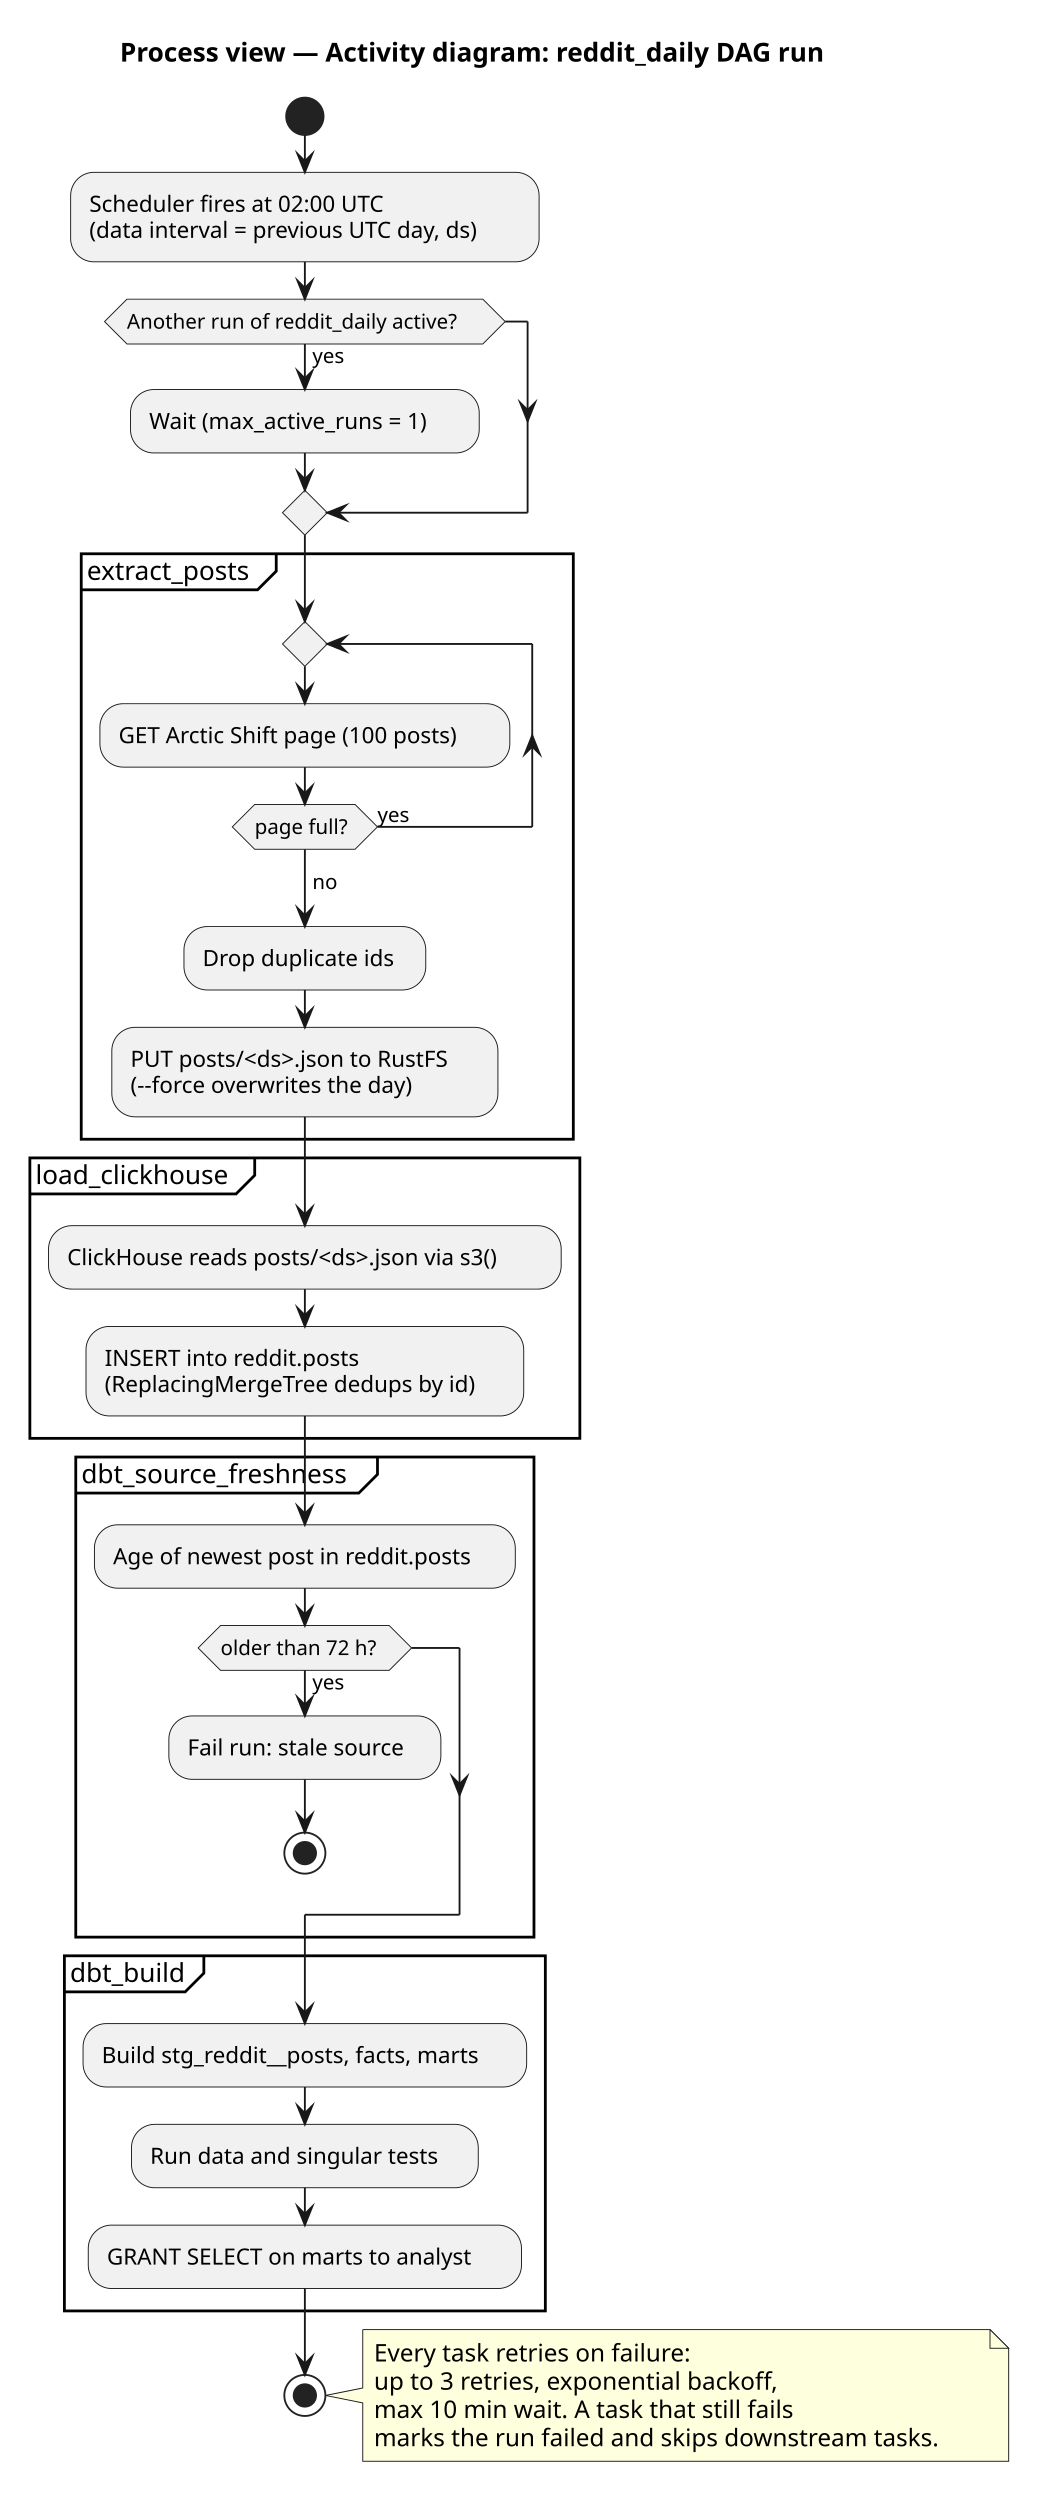
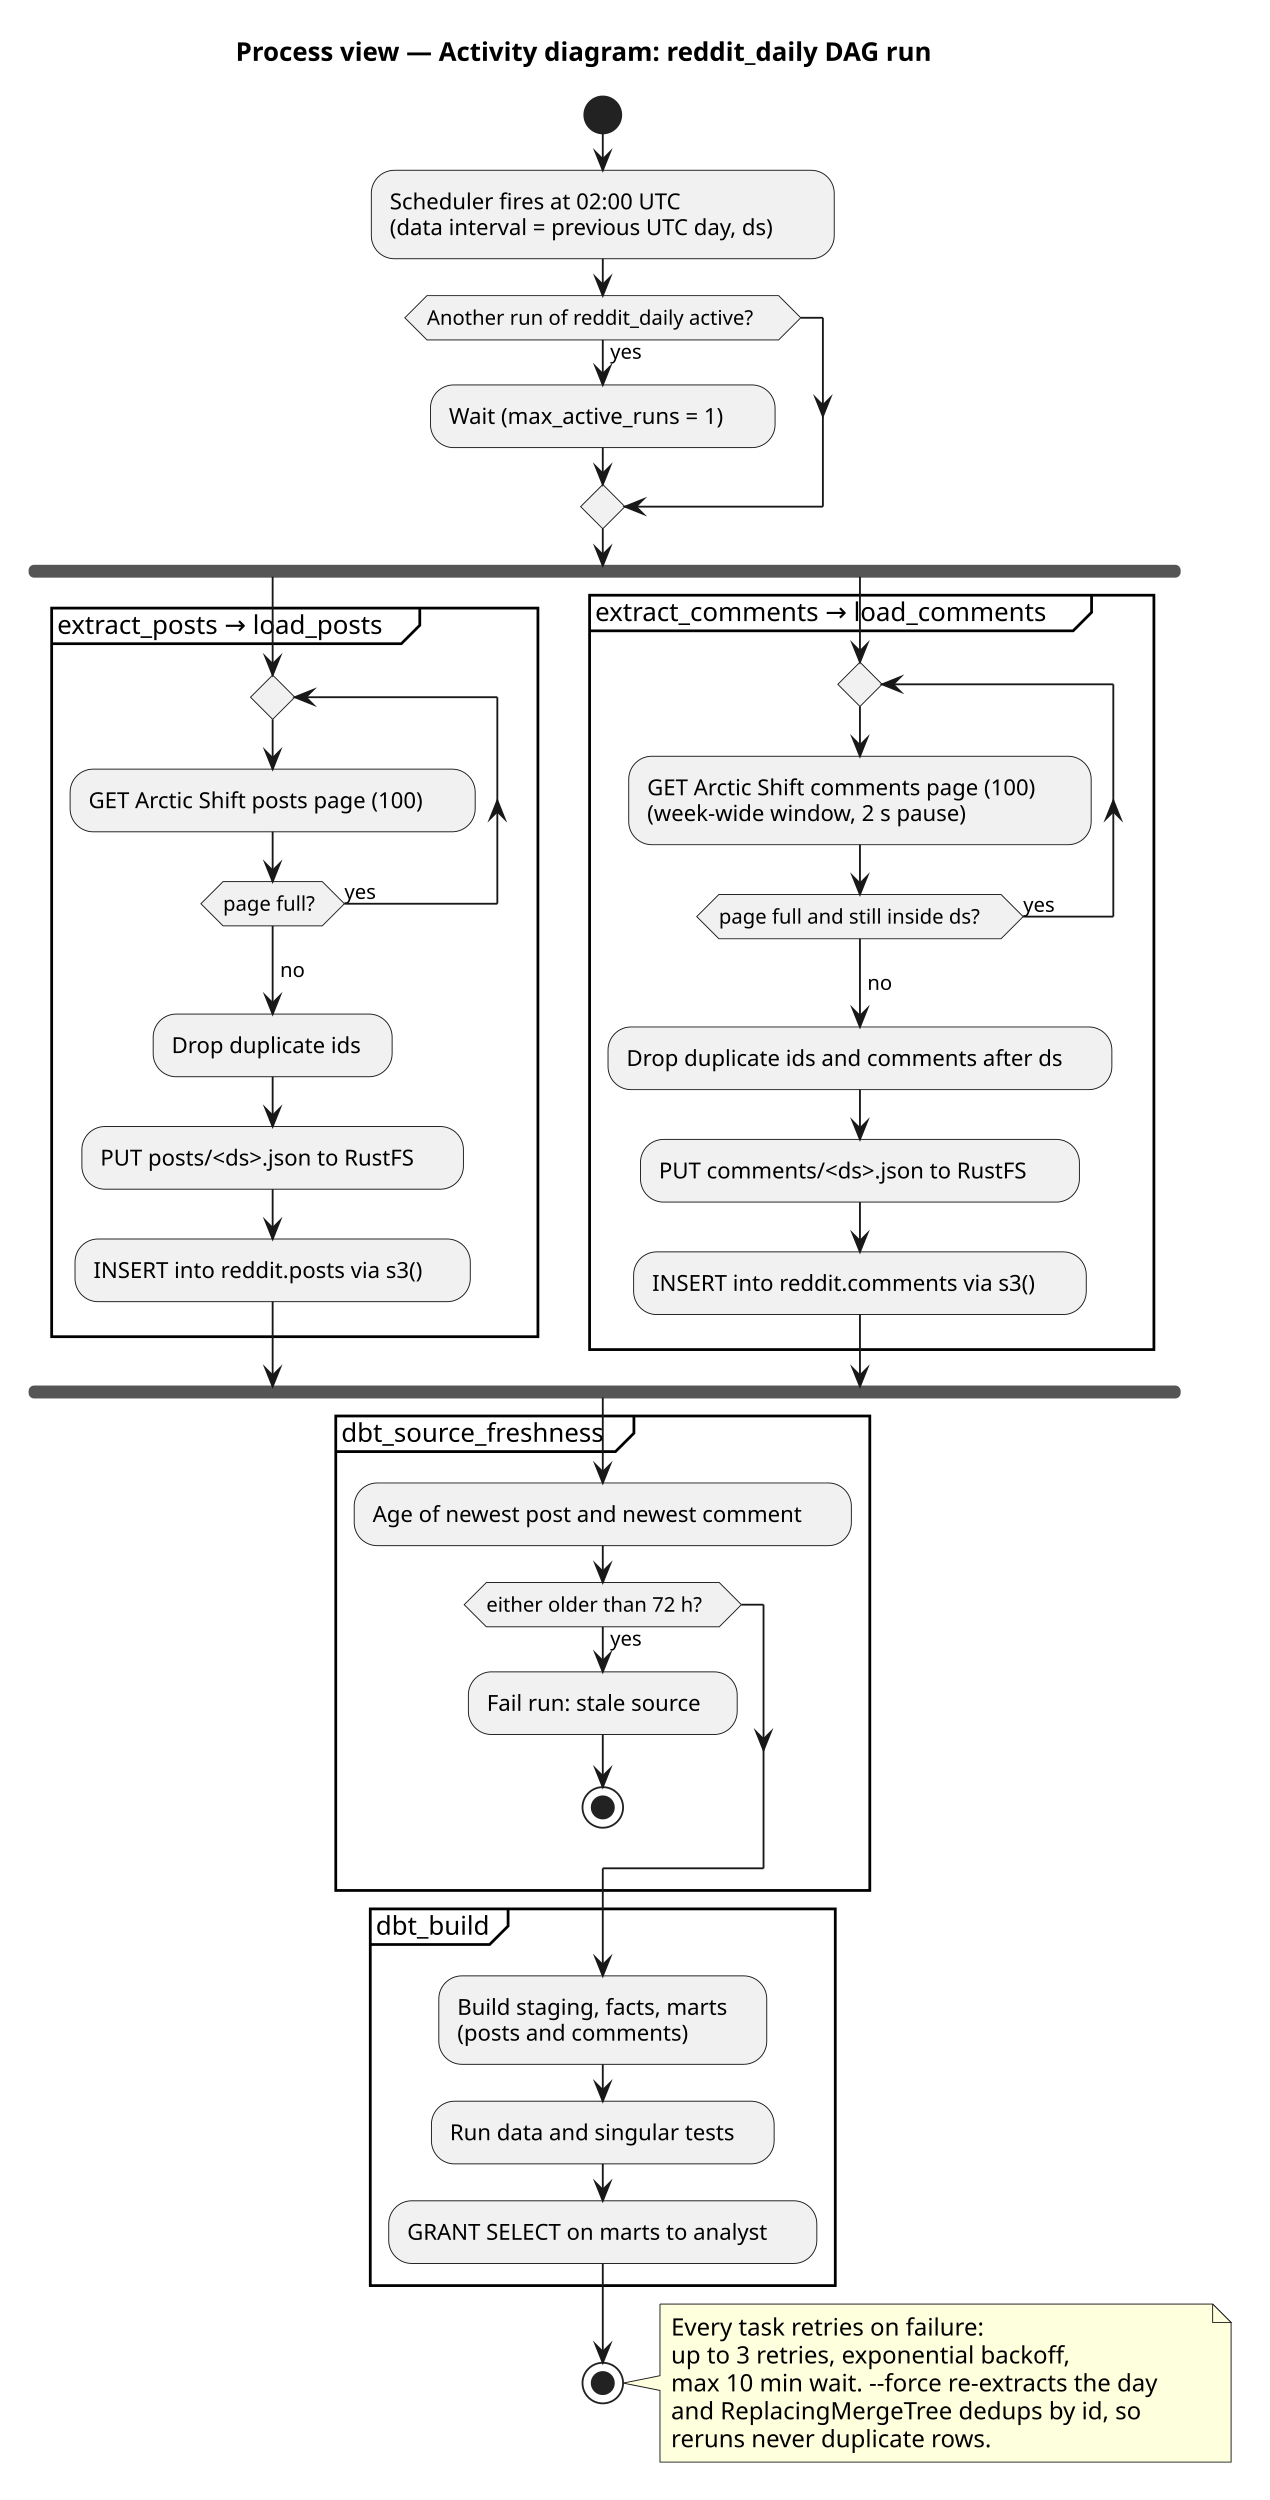
- <svg xmlns="http://www.w3.org/2000/svg" version="1.1" data-diagram-type="ACTIVITY" style="width:561px;height:1339px;background:#FFFFFF;" width="561px" height="1339px" viewBox="0 0 561 1339" zoomAndPan="magnify" preserveAspectRatio="none" contentStyleType="text/css">
+ <svg xmlns="http://www.w3.org/2000/svg" version="1.1" data-diagram-type="ACTIVITY" style="width:688px;height:1355px;background:#FFFFFF;" width="688px" height="1355px" viewBox="0 0 688 1355" zoomAndPan="magnify" preserveAspectRatio="none" contentStyleType="text/css">
  <defs />
  <g font-family="sans-serif" lengthAdjust="spacing">
    <g class="title" data-source-line="1">
-       <text x="64.213" y="32.995" fill="#000" font-size="14" textLength="430.821" font-weight="700">Process view — Activity diagram: reddit_daily DAG run</text>
+       <text x="127.716" y="32.995" fill="#000" font-size="14" textLength="430.821" font-weight="700">Process view — Activity diagram: reddit_daily DAG run</text>
    </g>
-     <ellipse cx="163.286" cy="62.297" rx="10" ry="10" fill="#222" style="stroke:#222;stroke-width:1;" />
-     <rect x="37.836" y="92.297" width="250.9" height="47.938" fill="#F1F1F1" style="stroke:#181818;stroke-width:0.5;" rx="12.5" ry="12.5" />
-     <text x="47.836" y="113.436" fill="#000" font-size="12" textLength="172.594">Scheduler fires at 02:00 UTC</text>
-     <text x="47.836" y="127.404" fill="#000" font-size="12" textLength="230.9">(data interval = previous UTC day, ds)</text>
-     <rect x="69.901" y="208.637" width="186.77" height="33.969" fill="#F1F1F1" style="stroke:#181818;stroke-width:0.5;" rx="12.5" ry="12.5" />
-     <text x="79.901" y="229.775" fill="#000" font-size="12" textLength="166.77">Wait (max_active_runs = 1)</text>
-     <polygon points="67.987,160.234,258.585,160.234,270.585,172.234,258.585,184.234,67.987,184.234,55.987,172.234,67.987,160.234" fill="#F1F1F1" style="stroke:#181818;stroke-width:0.5;stroke-linejoin:miter;stroke-miterlimit:10;" />
-     <text x="167.286" y="194.445" fill="#000" font-size="11" textLength="19.008">yes</text>
-     <text x="67.987" y="176.042" fill="#000" font-size="11" textLength="190.599">Another run of reddit_daily active?</text>
-     <polygon points="163.286,262.605,175.286,274.605,163.286,286.605,151.286,274.605,163.286,262.605" fill="#F1F1F1" style="stroke:#181818;stroke-width:0.5;stroke-linejoin:miter;stroke-miterlimit:10;" />
-     <rect x="43.51" y="296.605" width="263.553" height="313.571" fill="none" style="stroke:#000;stroke-width:1.5;" />
-     <path d="M147.948,296.605 L147.948,305.902 L137.948,315.902 L43.51,315.902" style="stroke:#000;stroke-width:1.5;" fill="none" />
-     <text x="46.51" y="310.601" fill="#000" font-size="14" textLength="94.438">extract_posts</text>
-     <rect x="53.51" y="376.902" width="219.553" height="33.969" fill="#F1F1F1" style="stroke:#181818;stroke-width:0.5;" rx="12.5" ry="12.5" />
-     <text x="63.51" y="398.041" fill="#000" font-size="12" textLength="199.553">GET Arctic Shift page (100 posts)</text>
-     <polygon points="163.286,332.902,175.286,344.902,163.286,356.902,151.286,344.902,163.286,332.902" fill="#F1F1F1" style="stroke:#181818;stroke-width:0.5;stroke-linejoin:miter;stroke-miterlimit:10;" />
-     <polygon points="136.404,430.871,190.168,430.871,202.168,442.871,190.168,454.871,136.404,454.871,124.404,442.871,136.404,430.871" fill="#F1F1F1" style="stroke:#181818;stroke-width:0.5;stroke-linejoin:miter;stroke-miterlimit:10;" />
-     <text x="136.404" y="446.679" fill="#000" font-size="11" textLength="53.765">page full?</text>
-     <text x="202.168" y="440.277" fill="#000" font-size="11" textLength="19.008">yes</text>
-     <rect x="98.53" y="496.27" width="129.512" height="33.969" fill="#F1F1F1" style="stroke:#181818;stroke-width:0.5;" rx="12.5" ry="12.5" />
-     <text x="108.53" y="517.409" fill="#000" font-size="12" textLength="109.512">Drop duplicate ids</text>
-     <rect x="59.888" y="550.239" width="206.797" height="47.938" fill="#F1F1F1" style="stroke:#181818;stroke-width:0.5;" rx="12.5" ry="12.5" />
-     <text x="69.888" y="571.377" fill="#000" font-size="12" textLength="186.797">PUT posts/&lt;ds&gt;.json to RustFS</text>
-     <text x="69.888" y="585.346" fill="#000" font-size="12" textLength="164.895">(--force overwrites the day)</text>
-     <rect x="16" y="620.176" width="294.572" height="150.203" fill="none" style="stroke:#000;stroke-width:1.5;" />
-     <path d="M136.421,620.176 L136.421,629.473 L126.421,639.473 L16,639.473" style="stroke:#000;stroke-width:1.5;" fill="none" />
-     <text x="19" y="634.171" fill="#000" font-size="14" textLength="110.421">load_clickhouse</text>
-     <rect x="26" y="656.473" width="274.572" height="33.969" fill="#F1F1F1" style="stroke:#181818;stroke-width:0.5;" rx="12.5" ry="12.5" />
-     <text x="36" y="677.612" fill="#000" font-size="12" textLength="254.572">ClickHouse reads posts/&lt;ds&gt;.json via s3()</text>
-     <rect x="46.063" y="710.442" width="234.447" height="47.938" fill="#F1F1F1" style="stroke:#181818;stroke-width:0.5;" rx="12.5" ry="12.5" />
-     <text x="56.063" y="731.581" fill="#000" font-size="12" textLength="145.57">INSERT into reddit.posts</text>
-     <text x="56.063" y="745.549" fill="#000" font-size="12" textLength="214.447">(ReplacingMergeTree dedups by id)</text>
-     <rect x="40.577" y="780.379" width="245.418" height="257.152" fill="none" style="stroke:#000;stroke-width:1.5;" />
-     <path d="M202.178,780.379 L202.178,789.676 L192.178,799.676 L40.577,799.676" style="stroke:#000;stroke-width:1.5;" fill="none" />
-     <text x="43.577" y="794.375" fill="#000" font-size="14" textLength="151.601">dbt_source_freshness</text>
-     <rect x="50.577" y="816.676" width="225.418" height="33.969" fill="#F1F1F1" style="stroke:#181818;stroke-width:0.5;" rx="12.5" ry="12.5" />
-     <text x="60.577" y="837.815" fill="#000" font-size="12" textLength="205.418">Age of newest post in reddit.posts</text>
-     <rect x="90.438" y="919.047" width="145.695" height="33.969" fill="#F1F1F1" style="stroke:#181818;stroke-width:0.5;" rx="12.5" ry="12.5" />
-     <text x="100.438" y="940.186" fill="#000" font-size="12" textLength="125.695">Fail run: stale source</text>
-     <ellipse cx="163.286" cy="992.532" rx="11" ry="11" fill="none" style="stroke:#222;stroke-width:1;" />
-     <ellipse cx="163.286" cy="992.532" rx="6" ry="6" fill="#222" style="stroke:#222;stroke-width:1;" />
-     <polygon points="118.11,870.645,208.462,870.645,220.462,882.645,208.462,894.645,118.11,894.645,106.11,882.645,118.11,870.645" fill="#F1F1F1" style="stroke:#181818;stroke-width:0.5;stroke-linejoin:miter;stroke-miterlimit:10;" />
-     <text x="167.286" y="904.855" fill="#000" font-size="11" textLength="19.008">yes</text>
-     <text x="118.11" y="886.453" fill="#000" font-size="11" textLength="90.353">older than 72 h?</text>
-     <rect x="34.489" y="1047.532" width="257.594" height="190.203" fill="none" style="stroke:#000;stroke-width:1.5;" />
-     <path d="M109.178,1047.532 L109.178,1056.829 L99.178,1066.829 L34.489,1066.829" style="stroke:#000;stroke-width:1.5;" fill="none" />
-     <text x="37.489" y="1061.527" fill="#000" font-size="14" textLength="64.688">dbt_build</text>
-     <rect x="44.489" y="1083.829" width="237.594" height="33.969" fill="#F1F1F1" style="stroke:#181818;stroke-width:0.5;" rx="12.5" ry="12.5" />
-     <text x="54.489" y="1104.967" fill="#000" font-size="12" textLength="217.594">Build stg_reddit__posts, facts, marts</text>
-     <rect x="70.414" y="1137.797" width="185.744" height="33.969" fill="#F1F1F1" style="stroke:#181818;stroke-width:0.5;" rx="12.5" ry="12.5" />
-     <text x="80.414" y="1158.936" fill="#000" font-size="12" textLength="165.744">Run data and singular tests</text>
-     <rect x="47.27" y="1191.766" width="232.033" height="33.969" fill="#F1F1F1" style="stroke:#181818;stroke-width:0.5;" rx="12.5" ry="12.5" />
-     <text x="57.27" y="1212.905" fill="#000" font-size="12" textLength="212.033">GRANT SELECT on marts to analyst</text>
-     <path d="M194.286,1247.735 L194.286,1279 L174.286,1283 L194.286,1287 L194.286,1318.266 A0,0 0 0 0 194.286,1318.266 L540.248,1318.266 A0,0 0 0 0 540.248,1318.266 L540.248,1257.735 L530.248,1247.735 L194.286,1247.735 A0,0 0 0 0 194.286,1247.735" style="stroke:#181818;stroke-width:0.5;" fill="#FEFFDD" />
-     <path d="M530.248,1247.735 L530.248,1257.735 L540.248,1257.735 L530.248,1247.735" style="stroke:#181818;stroke-width:0.5;" fill="#FEFFDD" />
-     <text x="200.286" y="1264.802" fill="#000" font-size="13" textLength="184.926">Every task retries on failure:</text>
-     <text x="200.286" y="1279.935" fill="#000" font-size="13" textLength="233.568">up to 3 retries, exponential backoff,</text>
-     <text x="200.286" y="1295.067" fill="#000" font-size="13" textLength="245.781">max 10 min wait. A task that still fails</text>
-     <text x="200.286" y="1310.2" fill="#000" font-size="13" textLength="324.962">marks the run failed and skips downstream tasks.</text>
-     <ellipse cx="163.286" cy="1283" rx="11" ry="11" fill="none" style="stroke:#222;stroke-width:1;" />
-     <ellipse cx="163.286" cy="1283" rx="6" ry="6" fill="#222" style="stroke:#222;stroke-width:1;" />
-     <line x1="163.286" y1="72.297" x2="163.286" y2="92.297" style="stroke:#181818;stroke-width:1;" />
-     <polygon points="159.286,82.297,163.286,92.297,167.286,82.297,163.286,86.297" fill="#181818" style="stroke:#181818;stroke-width:1;stroke-linejoin:miter;stroke-miterlimit:10;" />
-     <line x1="163.286" y1="184.234" x2="163.286" y2="208.637" style="stroke:#181818;stroke-width:1;" />
-     <polygon points="159.286,198.637,163.286,208.637,167.286,198.637,163.286,202.637" fill="#181818" style="stroke:#181818;stroke-width:1;stroke-linejoin:miter;stroke-miterlimit:10;" />
-     <line x1="270.585" y1="172.234" x2="282.585" y2="172.234" style="stroke:#181818;stroke-width:1;" />
-     <polygon points="278.585,215.621,282.585,225.621,286.585,215.621,282.585,219.621" fill="#181818" style="stroke:#181818;stroke-width:1;stroke-linejoin:miter;stroke-miterlimit:10;" />
-     <line x1="282.585" y1="172.234" x2="282.585" y2="274.605" style="stroke:#181818;stroke-width:1;" />
-     <line x1="282.585" y1="274.605" x2="175.286" y2="274.605" style="stroke:#181818;stroke-width:1;" />
-     <polygon points="185.286,270.605,175.286,274.605,185.286,278.605,181.286,274.605" fill="#181818" style="stroke:#181818;stroke-width:1;stroke-linejoin:miter;stroke-miterlimit:10;" />
-     <line x1="163.286" y1="242.605" x2="163.286" y2="262.605" style="stroke:#181818;stroke-width:1;" />
-     <polygon points="159.286,252.605,163.286,262.605,167.286,252.605,163.286,256.605" fill="#181818" style="stroke:#181818;stroke-width:1;stroke-linejoin:miter;stroke-miterlimit:10;" />
-     <line x1="163.286" y1="140.234" x2="163.286" y2="160.234" style="stroke:#181818;stroke-width:1;" />
-     <polygon points="159.286,150.234,163.286,160.234,167.286,150.234,163.286,154.234" fill="#181818" style="stroke:#181818;stroke-width:1;stroke-linejoin:miter;stroke-miterlimit:10;" />
-     <line x1="163.286" y1="356.902" x2="163.286" y2="376.902" style="stroke:#181818;stroke-width:1;" />
-     <polygon points="159.286,366.902,163.286,376.902,167.286,366.902,163.286,370.902" fill="#181818" style="stroke:#181818;stroke-width:1;stroke-linejoin:miter;stroke-miterlimit:10;" />
-     <line x1="202.168" y1="442.871" x2="285.063" y2="442.871" style="stroke:#181818;stroke-width:1;" />
-     <polygon points="281.063,403.887,285.063,393.887,289.063,403.887,285.063,399.887" fill="#181818" style="stroke:#181818;stroke-width:1;stroke-linejoin:miter;stroke-miterlimit:10;" />
-     <line x1="285.063" y1="344.902" x2="285.063" y2="442.871" style="stroke:#181818;stroke-width:1;" />
-     <line x1="285.063" y1="344.902" x2="175.286" y2="344.902" style="stroke:#181818;stroke-width:1;" />
-     <polygon points="185.286,340.902,175.286,344.902,185.286,348.902,181.286,344.902" fill="#181818" style="stroke:#181818;stroke-width:1;stroke-linejoin:miter;stroke-miterlimit:10;" />
-     <line x1="163.286" y1="410.871" x2="163.286" y2="430.871" style="stroke:#181818;stroke-width:1;" />
-     <polygon points="159.286,420.871,163.286,430.871,167.286,420.871,163.286,424.871" fill="#181818" style="stroke:#181818;stroke-width:1;stroke-linejoin:miter;stroke-miterlimit:10;" />
-     <line x1="163.286" y1="454.871" x2="163.286" y2="496.27" style="stroke:#181818;stroke-width:1;" />
-     <polygon points="159.286,486.27,163.286,496.27,167.286,486.27,163.286,490.27" fill="#181818" style="stroke:#181818;stroke-width:1;stroke-linejoin:miter;stroke-miterlimit:10;" />
-     <text x="167.286" y="476.176" fill="#000" font-size="11" textLength="13.702">no</text>
-     <line x1="163.286" y1="530.239" x2="163.286" y2="550.239" style="stroke:#181818;stroke-width:1;" />
-     <polygon points="159.286,540.239,163.286,550.239,167.286,540.239,163.286,544.239" fill="#181818" style="stroke:#181818;stroke-width:1;stroke-linejoin:miter;stroke-miterlimit:10;" />
-     <line x1="163.286" y1="286.605" x2="163.286" y2="332.902" style="stroke:#181818;stroke-width:1;" />
-     <polygon points="159.286,322.902,163.286,332.902,167.286,322.902,163.286,326.902" fill="#181818" style="stroke:#181818;stroke-width:1;stroke-linejoin:miter;stroke-miterlimit:10;" />
-     <line x1="163.286" y1="690.442" x2="163.286" y2="710.442" style="stroke:#181818;stroke-width:1;" />
-     <polygon points="159.286,700.442,163.286,710.442,167.286,700.442,163.286,704.442" fill="#181818" style="stroke:#181818;stroke-width:1;stroke-linejoin:miter;stroke-miterlimit:10;" />
-     <line x1="163.286" y1="598.176" x2="163.286" y2="656.473" style="stroke:#181818;stroke-width:1;" />
-     <polygon points="159.286,646.473,163.286,656.473,167.286,646.473,163.286,650.473" fill="#181818" style="stroke:#181818;stroke-width:1;stroke-linejoin:miter;stroke-miterlimit:10;" />
-     <line x1="163.286" y1="953.016" x2="163.286" y2="981.532" style="stroke:#181818;stroke-width:1;" />
-     <polygon points="159.286,971.532,163.286,981.532,167.286,971.532,163.286,975.532" fill="#181818" style="stroke:#181818;stroke-width:1;stroke-linejoin:miter;stroke-miterlimit:10;" />
-     <line x1="163.286" y1="894.645" x2="163.286" y2="919.047" style="stroke:#181818;stroke-width:1;" />
-     <polygon points="159.286,909.047,163.286,919.047,167.286,909.047,163.286,913.047" fill="#181818" style="stroke:#181818;stroke-width:1;stroke-linejoin:miter;stroke-miterlimit:10;" />
-     <line x1="220.462" y1="882.645" x2="246.134" y2="882.645" style="stroke:#181818;stroke-width:1;" />
-     <polygon points="242.134,951.532,246.134,961.532,250.134,951.532,246.134,955.532" fill="#181818" style="stroke:#181818;stroke-width:1;stroke-linejoin:miter;stroke-miterlimit:10;" />
-     <line x1="246.134" y1="882.645" x2="246.134" y2="1025.532" style="stroke:#181818;stroke-width:1;" />
-     <line x1="246.134" y1="1025.532" x2="163.286" y2="1025.532" style="stroke:#181818;stroke-width:1;" />
-     <line x1="163.286" y1="1025.532" x2="163.286" y2="1083.829" style="stroke:#181818;stroke-width:1;" />
-     <polygon points="159.286,1073.829,163.286,1083.829,167.286,1073.829,163.286,1077.829" fill="#181818" style="stroke:#181818;stroke-width:1;stroke-linejoin:miter;stroke-miterlimit:10;" />
-     <line x1="163.286" y1="850.645" x2="163.286" y2="870.645" style="stroke:#181818;stroke-width:1;" />
-     <polygon points="159.286,860.645,163.286,870.645,167.286,860.645,163.286,864.645" fill="#181818" style="stroke:#181818;stroke-width:1;stroke-linejoin:miter;stroke-miterlimit:10;" />
-     <line x1="163.286" y1="758.379" x2="163.286" y2="816.676" style="stroke:#181818;stroke-width:1;" />
-     <polygon points="159.286,806.676,163.286,816.676,167.286,806.676,163.286,810.676" fill="#181818" style="stroke:#181818;stroke-width:1;stroke-linejoin:miter;stroke-miterlimit:10;" />
-     <line x1="163.286" y1="1117.797" x2="163.286" y2="1137.797" style="stroke:#181818;stroke-width:1;" />
-     <polygon points="159.286,1127.797,163.286,1137.797,167.286,1127.797,163.286,1131.797" fill="#181818" style="stroke:#181818;stroke-width:1;stroke-linejoin:miter;stroke-miterlimit:10;" />
-     <line x1="163.286" y1="1171.766" x2="163.286" y2="1191.766" style="stroke:#181818;stroke-width:1;" />
-     <polygon points="159.286,1181.766,163.286,1191.766,167.286,1181.766,163.286,1185.766" fill="#181818" style="stroke:#181818;stroke-width:1;stroke-linejoin:miter;stroke-miterlimit:10;" />
-     <line x1="163.286" y1="1225.735" x2="163.286" y2="1272" style="stroke:#181818;stroke-width:1;" />
-     <polygon points="159.286,1262,163.286,1272,167.286,1262,163.286,1266" fill="#181818" style="stroke:#181818;stroke-width:1;stroke-linejoin:miter;stroke-miterlimit:10;" />
+     <ellipse cx="326.708" cy="62.297" rx="10" ry="10" fill="#222" style="stroke:#222;stroke-width:1;" />
+     <rect x="201.258" y="92.297" width="250.9" height="47.938" fill="#F1F1F1" style="stroke:#181818;stroke-width:0.5;" rx="12.5" ry="12.5" />
+     <text x="211.258" y="113.436" fill="#000" font-size="12" textLength="172.594">Scheduler fires at 02:00 UTC</text>
+     <text x="211.258" y="127.404" fill="#000" font-size="12" textLength="230.9">(data interval = previous UTC day, ds)</text>
+     <rect x="233.323" y="208.637" width="186.77" height="33.969" fill="#F1F1F1" style="stroke:#181818;stroke-width:0.5;" rx="12.5" ry="12.5" />
+     <text x="243.323" y="229.775" fill="#000" font-size="12" textLength="166.77">Wait (max_active_runs = 1)</text>
+     <polygon points="231.409,160.234,422.007,160.234,434.007,172.234,422.007,184.234,231.409,184.234,219.409,172.234,231.409,160.234" fill="#F1F1F1" style="stroke:#181818;stroke-width:0.5;stroke-linejoin:miter;stroke-miterlimit:10;" />
+     <text x="330.708" y="194.445" fill="#000" font-size="11" textLength="19.008">yes</text>
+     <text x="231.409" y="176.042" fill="#000" font-size="11" textLength="190.599">Another run of reddit_daily active?</text>
+     <polygon points="326.708,262.605,338.708,274.605,326.708,286.605,314.708,274.605,326.708,262.605" fill="#F1F1F1" style="stroke:#181818;stroke-width:0.5;stroke-linejoin:miter;stroke-miterlimit:10;" />
+     <rect x="16" y="306.605" width="623.416" height="6" fill="#555" style="stroke:#555;stroke-width:1;" rx="2.5" ry="2.5" />
+     <rect x="28" y="329.59" width="263.553" height="394.898" fill="none" style="stroke:#000;stroke-width:1.5;" />
+     <path d="M227.52,329.59 L227.52,338.887 L217.52,348.887 L28,348.887" style="stroke:#000;stroke-width:1.5;" fill="none" />
+     <text x="31" y="343.585" fill="#000" font-size="14" textLength="189.52">extract_posts → load_posts</text>
+     <rect x="38" y="416.871" width="219.553" height="33.969" fill="#F1F1F1" style="stroke:#181818;stroke-width:0.5;" rx="12.5" ry="12.5" />
+     <text x="48" y="438.01" fill="#000" font-size="12" textLength="199.553">GET Arctic Shift posts page (100)</text>
+     <polygon points="147.776,365.887,159.776,377.887,147.776,389.887,135.776,377.887,147.776,365.887" fill="#F1F1F1" style="stroke:#181818;stroke-width:0.5;stroke-linejoin:miter;stroke-miterlimit:10;" />
+     <polygon points="120.894,477.824,174.659,477.824,186.659,489.824,174.659,501.824,120.894,501.824,108.894,489.824,120.894,477.824" fill="#F1F1F1" style="stroke:#181818;stroke-width:0.5;stroke-linejoin:miter;stroke-miterlimit:10;" />
+     <text x="120.894" y="493.632" fill="#000" font-size="11" textLength="53.765">page full?</text>
+     <text x="186.659" y="487.23" fill="#000" font-size="11" textLength="19.008">yes</text>
+     <rect x="83.021" y="549.629" width="129.512" height="33.969" fill="#F1F1F1" style="stroke:#181818;stroke-width:0.5;" rx="12.5" ry="12.5" />
+     <text x="93.021" y="570.768" fill="#000" font-size="12" textLength="109.512">Drop duplicate ids</text>
+     <rect x="44.378" y="610.582" width="206.797" height="33.969" fill="#F1F1F1" style="stroke:#181818;stroke-width:0.5;" rx="12.5" ry="12.5" />
+     <text x="54.378" y="631.721" fill="#000" font-size="12" textLength="186.797">PUT posts/&lt;ds&gt;.json to RustFS</text>
+     <rect x="40.657" y="671.535" width="214.238" height="33.969" fill="#F1F1F1" style="stroke:#181818;stroke-width:0.5;" rx="12.5" ry="12.5" />
+     <text x="50.657" y="692.674" fill="#000" font-size="12" textLength="194.238">INSERT into reddit.posts via s3()</text>
+     <rect x="319.553" y="322.605" width="305.863" height="408.867" fill="none" style="stroke:#000;stroke-width:1.5;" />
+     <path d="M591.629,322.605 L591.629,331.902 L581.629,341.902 L319.553,341.902" style="stroke:#000;stroke-width:1.5;" fill="none" />
+     <text x="322.553" y="336.601" fill="#000" font-size="14" textLength="262.076">extract_comments → load_comments</text>
+     <rect x="340.768" y="409.887" width="250.648" height="47.938" fill="#F1F1F1" style="stroke:#181818;stroke-width:0.5;" rx="12.5" ry="12.5" />
+     <text x="350.768" y="431.025" fill="#000" font-size="12" textLength="230.648">GET Arctic Shift comments page (100)</text>
+     <text x="350.768" y="444.994" fill="#000" font-size="12" textLength="188.068">(week-wide window, 2 s pause)</text>
+     <polygon points="466.092,358.902,478.092,370.902,466.092,382.902,454.092,370.902,466.092,358.902" fill="#F1F1F1" style="stroke:#181818;stroke-width:0.5;stroke-linejoin:miter;stroke-miterlimit:10;" />
+     <polygon points="389.624,484.809,542.56,484.809,554.56,496.809,542.56,508.809,389.624,508.809,377.624,496.809,389.624,484.809" fill="#F1F1F1" style="stroke:#181818;stroke-width:0.5;stroke-linejoin:miter;stroke-miterlimit:10;" />
+     <text x="389.624" y="500.617" fill="#000" font-size="11" textLength="152.937">page full and still inside ds?</text>
+     <text x="554.56" y="494.214" fill="#000" font-size="11" textLength="19.008">yes</text>
+     <rect x="329.553" y="556.613" width="273.078" height="33.969" fill="#F1F1F1" style="stroke:#181818;stroke-width:0.5;" rx="12.5" ry="12.5" />
+     <text x="339.553" y="577.752" fill="#000" font-size="12" textLength="253.078">Drop duplicate ids and comments after ds</text>
+     <rect x="347.146" y="617.566" width="237.893" height="33.969" fill="#F1F1F1" style="stroke:#181818;stroke-width:0.5;" rx="12.5" ry="12.5" />
+     <text x="357.146" y="638.705" fill="#000" font-size="12" textLength="217.893">PUT comments/&lt;ds&gt;.json to RustFS</text>
+     <rect x="343.425" y="678.52" width="245.334" height="33.969" fill="#F1F1F1" style="stroke:#181818;stroke-width:0.5;" rx="12.5" ry="12.5" />
+     <text x="353.425" y="699.658" fill="#000" font-size="12" textLength="225.334">INSERT into reddit.comments via s3()</text>
+     <rect x="16" y="751.473" width="623.416" height="6" fill="#555" style="stroke:#555;stroke-width:1;" rx="2.5" ry="2.5" />
+     <rect x="181.982" y="767.473" width="289.451" height="257.152" fill="none" style="stroke:#000;stroke-width:1.5;" />
+     <path d="M343.583,767.473 L343.583,776.77 L333.583,786.77 L181.982,786.77" style="stroke:#000;stroke-width:1.5;" fill="none" />
+     <text x="184.982" y="781.468" fill="#000" font-size="14" textLength="151.601">dbt_source_freshness</text>
+     <rect x="191.982" y="803.77" width="269.451" height="33.969" fill="#F1F1F1" style="stroke:#181818;stroke-width:0.5;" rx="12.5" ry="12.5" />
+     <text x="201.982" y="824.908" fill="#000" font-size="12" textLength="249.451">Age of newest post and newest comment</text>
+     <rect x="253.86" y="906.141" width="145.695" height="33.969" fill="#F1F1F1" style="stroke:#181818;stroke-width:0.5;" rx="12.5" ry="12.5" />
+     <text x="263.86" y="927.279" fill="#000" font-size="12" textLength="125.695">Fail run: stale source</text>
+     <ellipse cx="326.708" cy="979.625" rx="11" ry="11" fill="none" style="stroke:#222;stroke-width:1;" />
+     <ellipse cx="326.708" cy="979.625" rx="6" ry="6" fill="#222" style="stroke:#222;stroke-width:1;" />
+     <polygon points="263.584,857.738,389.832,857.738,401.832,869.738,389.832,881.738,263.584,881.738,251.584,869.738,263.584,857.738" fill="#F1F1F1" style="stroke:#181818;stroke-width:0.5;stroke-linejoin:miter;stroke-miterlimit:10;" />
+     <text x="330.708" y="891.949" fill="#000" font-size="11" textLength="19.008">yes</text>
+     <text x="263.584" y="873.546" fill="#000" font-size="11" textLength="126.248">either older than 72 h?</text>
+     <rect x="200.691" y="1034.625" width="252.033" height="204.172" fill="none" style="stroke:#000;stroke-width:1.5;" />
+     <path d="M275.38,1034.625 L275.38,1043.922 L265.38,1053.922 L200.691,1053.922" style="stroke:#000;stroke-width:1.5;" fill="none" />
+     <text x="203.691" y="1048.62" fill="#000" font-size="14" textLength="64.688">dbt_build</text>
+     <rect x="237.835" y="1070.922" width="177.746" height="47.938" fill="#F1F1F1" style="stroke:#181818;stroke-width:0.5;" rx="12.5" ry="12.5" />
+     <text x="247.835" y="1092.061" fill="#000" font-size="12" textLength="157.746">Build staging, facts, marts</text>
+     <text x="247.835" y="1106.029" fill="#000" font-size="12" textLength="135">(posts and comments)</text>
+     <rect x="233.836" y="1138.859" width="185.744" height="33.969" fill="#F1F1F1" style="stroke:#181818;stroke-width:0.5;" rx="12.5" ry="12.5" />
+     <text x="243.836" y="1159.998" fill="#000" font-size="12" textLength="165.744">Run data and singular tests</text>
+     <rect x="210.691" y="1192.828" width="232.033" height="33.969" fill="#F1F1F1" style="stroke:#181818;stroke-width:0.5;" rx="12.5" ry="12.5" />
+     <text x="220.691" y="1213.967" fill="#000" font-size="12" textLength="212.033">GRANT SELECT on marts to analyst</text>
+     <path d="M357.708,1248.797 L357.708,1287.629 L337.708,1291.629 L357.708,1295.629 L357.708,1334.461 A0,0 0 0 0 357.708,1334.461 L667.253,1334.461 A0,0 0 0 0 667.253,1334.461 L667.253,1258.797 L657.253,1248.797 L357.708,1248.797 A0,0 0 0 0 357.708,1248.797" style="stroke:#181818;stroke-width:0.5;" fill="#FEFFDD" />
+     <path d="M657.253,1248.797 L657.253,1258.797 L667.253,1258.797 L657.253,1248.797" style="stroke:#181818;stroke-width:0.5;" fill="#FEFFDD" />
+     <text x="363.708" y="1265.864" fill="#000" font-size="13" textLength="184.926">Every task retries on failure:</text>
+     <text x="363.708" y="1280.997" fill="#000" font-size="13" textLength="233.568">up to 3 retries, exponential backoff,</text>
+     <text x="363.708" y="1296.129" fill="#000" font-size="13" textLength="288.545">max 10 min wait. --force re-extracts the day</text>
+     <text x="363.708" y="1311.262" fill="#000" font-size="13" textLength="273.755">and ReplacingMergeTree dedups by id, so</text>
+     <text x="363.708" y="1326.395" fill="#000" font-size="13" textLength="186.621">reruns never duplicate rows.</text>
+     <ellipse cx="326.708" cy="1291.629" rx="11" ry="11" fill="none" style="stroke:#222;stroke-width:1;" />
+     <ellipse cx="326.708" cy="1291.629" rx="6" ry="6" fill="#222" style="stroke:#222;stroke-width:1;" />
+     <line x1="326.708" y1="72.297" x2="326.708" y2="92.297" style="stroke:#181818;stroke-width:1;" />
+     <polygon points="322.708,82.297,326.708,92.297,330.708,82.297,326.708,86.297" fill="#181818" style="stroke:#181818;stroke-width:1;stroke-linejoin:miter;stroke-miterlimit:10;" />
+     <line x1="326.708" y1="184.234" x2="326.708" y2="208.637" style="stroke:#181818;stroke-width:1;" />
+     <polygon points="322.708,198.637,326.708,208.637,330.708,198.637,326.708,202.637" fill="#181818" style="stroke:#181818;stroke-width:1;stroke-linejoin:miter;stroke-miterlimit:10;" />
+     <line x1="434.007" y1="172.234" x2="446.007" y2="172.234" style="stroke:#181818;stroke-width:1;" />
+     <polygon points="442.007,215.621,446.007,225.621,450.007,215.621,446.007,219.621" fill="#181818" style="stroke:#181818;stroke-width:1;stroke-linejoin:miter;stroke-miterlimit:10;" />
+     <line x1="446.007" y1="172.234" x2="446.007" y2="274.605" style="stroke:#181818;stroke-width:1;" />
+     <line x1="446.007" y1="274.605" x2="338.708" y2="274.605" style="stroke:#181818;stroke-width:1;" />
+     <polygon points="348.708,270.605,338.708,274.605,348.708,278.605,344.708,274.605" fill="#181818" style="stroke:#181818;stroke-width:1;stroke-linejoin:miter;stroke-miterlimit:10;" />
+     <line x1="326.708" y1="242.605" x2="326.708" y2="262.605" style="stroke:#181818;stroke-width:1;" />
+     <polygon points="322.708,252.605,326.708,262.605,330.708,252.605,326.708,256.605" fill="#181818" style="stroke:#181818;stroke-width:1;stroke-linejoin:miter;stroke-miterlimit:10;" />
+     <line x1="326.708" y1="140.234" x2="326.708" y2="160.234" style="stroke:#181818;stroke-width:1;" />
+     <polygon points="322.708,150.234,326.708,160.234,330.708,150.234,326.708,154.234" fill="#181818" style="stroke:#181818;stroke-width:1;stroke-linejoin:miter;stroke-miterlimit:10;" />
+     <line x1="147.776" y1="389.887" x2="147.776" y2="416.871" style="stroke:#181818;stroke-width:1;" />
+     <polygon points="143.776,406.871,147.776,416.871,151.776,406.871,147.776,410.871" fill="#181818" style="stroke:#181818;stroke-width:1;stroke-linejoin:miter;stroke-miterlimit:10;" />
+     <line x1="186.659" y1="489.824" x2="269.553" y2="489.824" style="stroke:#181818;stroke-width:1;" />
+     <polygon points="265.553,443.855,269.553,433.855,273.553,443.855,269.553,439.855" fill="#181818" style="stroke:#181818;stroke-width:1;stroke-linejoin:miter;stroke-miterlimit:10;" />
+     <line x1="269.553" y1="377.887" x2="269.553" y2="489.824" style="stroke:#181818;stroke-width:1;" />
+     <line x1="269.553" y1="377.887" x2="159.776" y2="377.887" style="stroke:#181818;stroke-width:1;" />
+     <polygon points="169.776,373.887,159.776,377.887,169.776,381.887,165.776,377.887" fill="#181818" style="stroke:#181818;stroke-width:1;stroke-linejoin:miter;stroke-miterlimit:10;" />
+     <line x1="147.776" y1="450.84" x2="147.776" y2="477.824" style="stroke:#181818;stroke-width:1;" />
+     <polygon points="143.776,467.824,147.776,477.824,151.776,467.824,147.776,471.824" fill="#181818" style="stroke:#181818;stroke-width:1;stroke-linejoin:miter;stroke-miterlimit:10;" />
+     <line x1="147.776" y1="501.824" x2="147.776" y2="549.629" style="stroke:#181818;stroke-width:1;" />
+     <polygon points="143.776,539.629,147.776,549.629,151.776,539.629,147.776,543.629" fill="#181818" style="stroke:#181818;stroke-width:1;stroke-linejoin:miter;stroke-miterlimit:10;" />
+     <text x="151.776" y="529.535" fill="#000" font-size="11" textLength="13.702">no</text>
+     <line x1="147.776" y1="583.598" x2="147.776" y2="610.582" style="stroke:#181818;stroke-width:1;" />
+     <polygon points="143.776,600.582,147.776,610.582,151.776,600.582,147.776,604.582" fill="#181818" style="stroke:#181818;stroke-width:1;stroke-linejoin:miter;stroke-miterlimit:10;" />
+     <line x1="147.776" y1="644.551" x2="147.776" y2="671.535" style="stroke:#181818;stroke-width:1;" />
+     <polygon points="143.776,661.535,147.776,671.535,151.776,661.535,147.776,665.535" fill="#181818" style="stroke:#181818;stroke-width:1;stroke-linejoin:miter;stroke-miterlimit:10;" />
+     <line x1="466.092" y1="382.902" x2="466.092" y2="409.887" style="stroke:#181818;stroke-width:1;" />
+     <polygon points="462.092,399.887,466.092,409.887,470.092,399.887,466.092,403.887" fill="#181818" style="stroke:#181818;stroke-width:1;stroke-linejoin:miter;stroke-miterlimit:10;" />
+     <line x1="554.56" y1="496.809" x2="603.416" y2="496.809" style="stroke:#181818;stroke-width:1;" />
+     <polygon points="599.416,443.855,603.416,433.855,607.416,443.855,603.416,439.855" fill="#181818" style="stroke:#181818;stroke-width:1;stroke-linejoin:miter;stroke-miterlimit:10;" />
+     <line x1="603.416" y1="370.902" x2="603.416" y2="496.809" style="stroke:#181818;stroke-width:1;" />
+     <line x1="603.416" y1="370.902" x2="478.092" y2="370.902" style="stroke:#181818;stroke-width:1;" />
+     <polygon points="488.092,366.902,478.092,370.902,488.092,374.902,484.092,370.902" fill="#181818" style="stroke:#181818;stroke-width:1;stroke-linejoin:miter;stroke-miterlimit:10;" />
+     <line x1="466.092" y1="457.824" x2="466.092" y2="484.809" style="stroke:#181818;stroke-width:1;" />
+     <polygon points="462.092,474.809,466.092,484.809,470.092,474.809,466.092,478.809" fill="#181818" style="stroke:#181818;stroke-width:1;stroke-linejoin:miter;stroke-miterlimit:10;" />
+     <line x1="466.092" y1="508.809" x2="466.092" y2="556.613" style="stroke:#181818;stroke-width:1;" />
+     <polygon points="462.092,546.613,466.092,556.613,470.092,546.613,466.092,550.613" fill="#181818" style="stroke:#181818;stroke-width:1;stroke-linejoin:miter;stroke-miterlimit:10;" />
+     <text x="470.092" y="536.519" fill="#000" font-size="11" textLength="13.702">no</text>
+     <line x1="466.092" y1="590.582" x2="466.092" y2="617.566" style="stroke:#181818;stroke-width:1;" />
+     <polygon points="462.092,607.566,466.092,617.566,470.092,607.566,466.092,611.566" fill="#181818" style="stroke:#181818;stroke-width:1;stroke-linejoin:miter;stroke-miterlimit:10;" />
+     <line x1="466.092" y1="651.535" x2="466.092" y2="678.52" style="stroke:#181818;stroke-width:1;" />
+     <polygon points="462.092,668.52,466.092,678.52,470.092,668.52,466.092,672.52" fill="#181818" style="stroke:#181818;stroke-width:1;stroke-linejoin:miter;stroke-miterlimit:10;" />
+     <line x1="147.776" y1="312.605" x2="147.776" y2="365.887" style="stroke:#181818;stroke-width:1;" />
+     <polygon points="143.776,355.887,147.776,365.887,151.776,355.887,147.776,359.887" fill="#181818" style="stroke:#181818;stroke-width:1;stroke-linejoin:miter;stroke-miterlimit:10;" />
+     <line x1="466.092" y1="312.605" x2="466.092" y2="358.902" style="stroke:#181818;stroke-width:1;" />
+     <polygon points="462.092,348.902,466.092,358.902,470.092,348.902,466.092,352.902" fill="#181818" style="stroke:#181818;stroke-width:1;stroke-linejoin:miter;stroke-miterlimit:10;" />
+     <line x1="147.776" y1="705.504" x2="147.776" y2="751.473" style="stroke:#181818;stroke-width:1;" />
+     <polygon points="143.776,741.473,147.776,751.473,151.776,741.473,147.776,745.473" fill="#181818" style="stroke:#181818;stroke-width:1;stroke-linejoin:miter;stroke-miterlimit:10;" />
+     <line x1="466.092" y1="712.488" x2="466.092" y2="751.473" style="stroke:#181818;stroke-width:1;" />
+     <polygon points="462.092,741.473,466.092,751.473,470.092,741.473,466.092,745.473" fill="#181818" style="stroke:#181818;stroke-width:1;stroke-linejoin:miter;stroke-miterlimit:10;" />
+     <line x1="326.708" y1="286.605" x2="326.708" y2="306.605" style="stroke:#181818;stroke-width:1;" />
+     <polygon points="322.708,296.605,326.708,306.605,330.708,296.605,326.708,300.605" fill="#181818" style="stroke:#181818;stroke-width:1;stroke-linejoin:miter;stroke-miterlimit:10;" />
+     <line x1="326.708" y1="940.109" x2="326.708" y2="968.625" style="stroke:#181818;stroke-width:1;" />
+     <polygon points="322.708,958.625,326.708,968.625,330.708,958.625,326.708,962.625" fill="#181818" style="stroke:#181818;stroke-width:1;stroke-linejoin:miter;stroke-miterlimit:10;" />
+     <line x1="326.708" y1="881.738" x2="326.708" y2="906.141" style="stroke:#181818;stroke-width:1;" />
+     <polygon points="322.708,896.141,326.708,906.141,330.708,896.141,326.708,900.141" fill="#181818" style="stroke:#181818;stroke-width:1;stroke-linejoin:miter;stroke-miterlimit:10;" />
+     <line x1="401.832" y1="869.738" x2="413.832" y2="869.738" style="stroke:#181818;stroke-width:1;" />
+     <polygon points="409.832,938.625,413.832,948.625,417.832,938.625,413.832,942.625" fill="#181818" style="stroke:#181818;stroke-width:1;stroke-linejoin:miter;stroke-miterlimit:10;" />
+     <line x1="413.832" y1="869.738" x2="413.832" y2="1012.625" style="stroke:#181818;stroke-width:1;" />
+     <line x1="413.832" y1="1012.625" x2="326.708" y2="1012.625" style="stroke:#181818;stroke-width:1;" />
+     <line x1="326.708" y1="1012.625" x2="326.708" y2="1070.922" style="stroke:#181818;stroke-width:1;" />
+     <polygon points="322.708,1060.922,326.708,1070.922,330.708,1060.922,326.708,1064.922" fill="#181818" style="stroke:#181818;stroke-width:1;stroke-linejoin:miter;stroke-miterlimit:10;" />
+     <line x1="326.708" y1="837.738" x2="326.708" y2="857.738" style="stroke:#181818;stroke-width:1;" />
+     <polygon points="322.708,847.738,326.708,857.738,330.708,847.738,326.708,851.738" fill="#181818" style="stroke:#181818;stroke-width:1;stroke-linejoin:miter;stroke-miterlimit:10;" />
+     <line x1="326.708" y1="757.473" x2="326.708" y2="803.77" style="stroke:#181818;stroke-width:1;" />
+     <polygon points="322.708,793.77,326.708,803.77,330.708,793.77,326.708,797.77" fill="#181818" style="stroke:#181818;stroke-width:1;stroke-linejoin:miter;stroke-miterlimit:10;" />
+     <line x1="326.708" y1="1118.859" x2="326.708" y2="1138.859" style="stroke:#181818;stroke-width:1;" />
+     <polygon points="322.708,1128.859,326.708,1138.859,330.708,1128.859,326.708,1132.859" fill="#181818" style="stroke:#181818;stroke-width:1;stroke-linejoin:miter;stroke-miterlimit:10;" />
+     <line x1="326.708" y1="1172.828" x2="326.708" y2="1192.828" style="stroke:#181818;stroke-width:1;" />
+     <polygon points="322.708,1182.828,326.708,1192.828,330.708,1182.828,326.708,1186.828" fill="#181818" style="stroke:#181818;stroke-width:1;stroke-linejoin:miter;stroke-miterlimit:10;" />
+     <line x1="326.708" y1="1226.797" x2="326.708" y2="1280.629" style="stroke:#181818;stroke-width:1;" />
+     <polygon points="322.708,1270.629,326.708,1280.629,330.708,1270.629,326.708,1274.629" fill="#181818" style="stroke:#181818;stroke-width:1;stroke-linejoin:miter;stroke-miterlimit:10;" />
  </g>
</svg>
